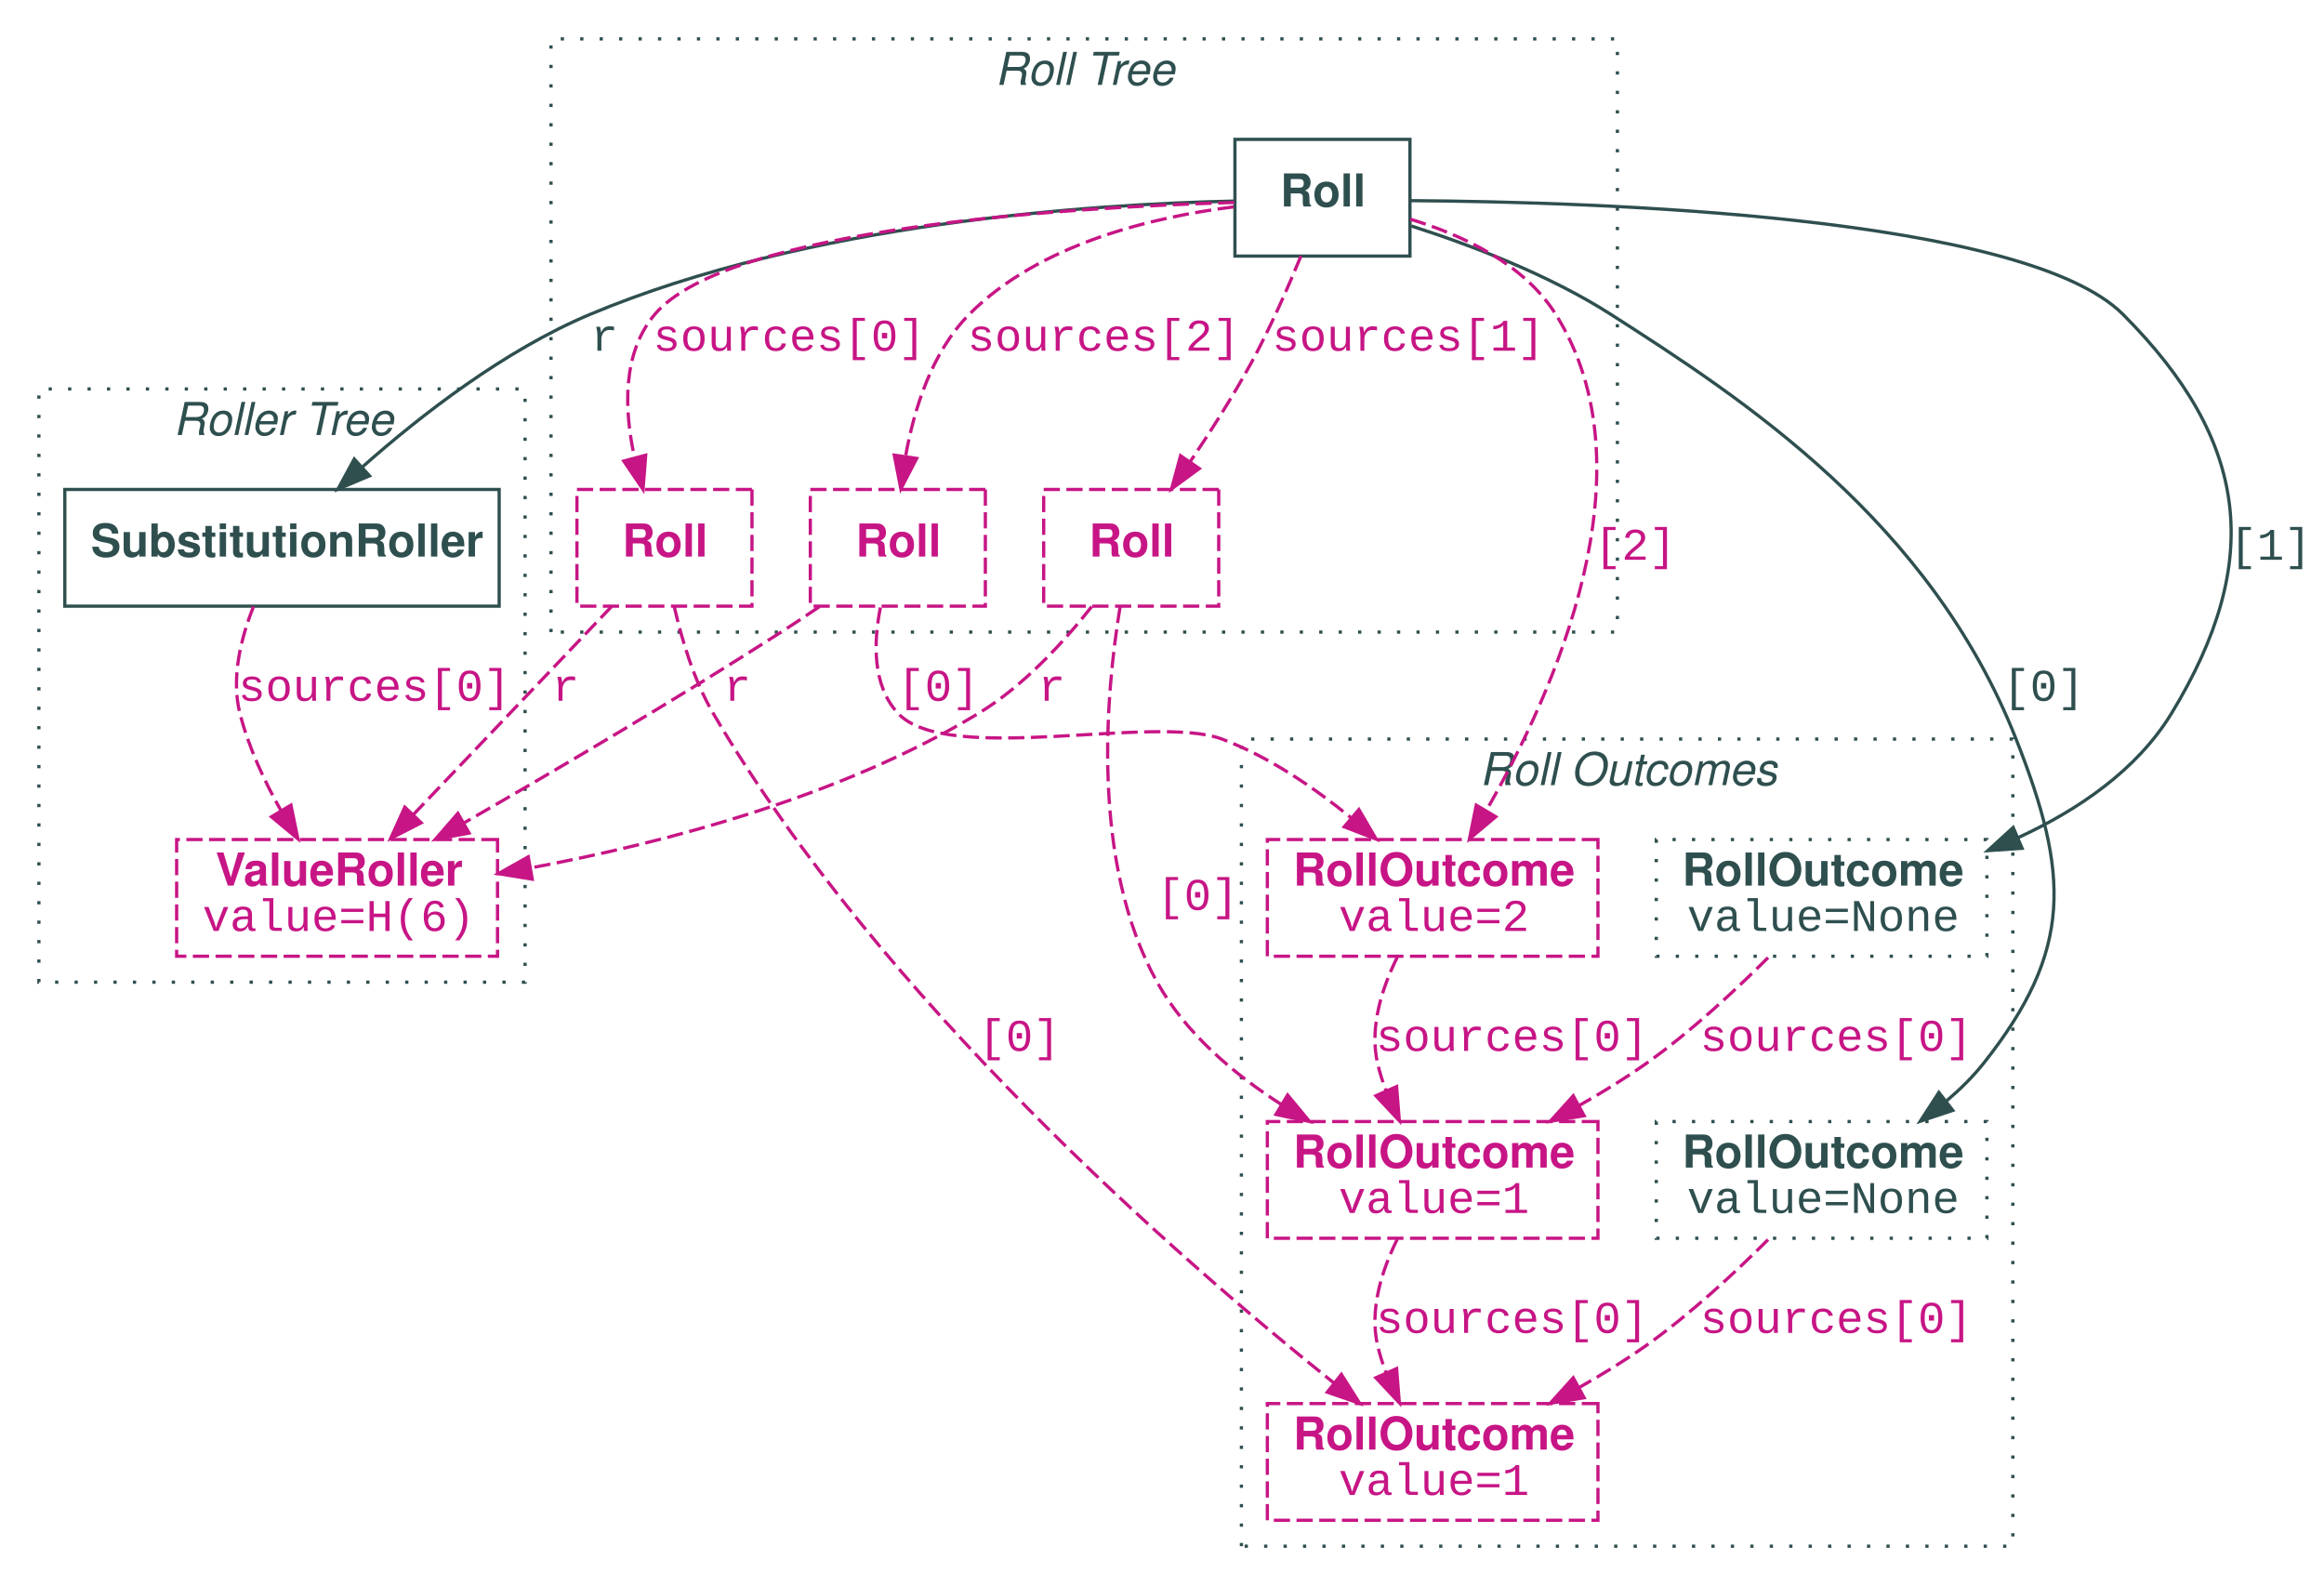
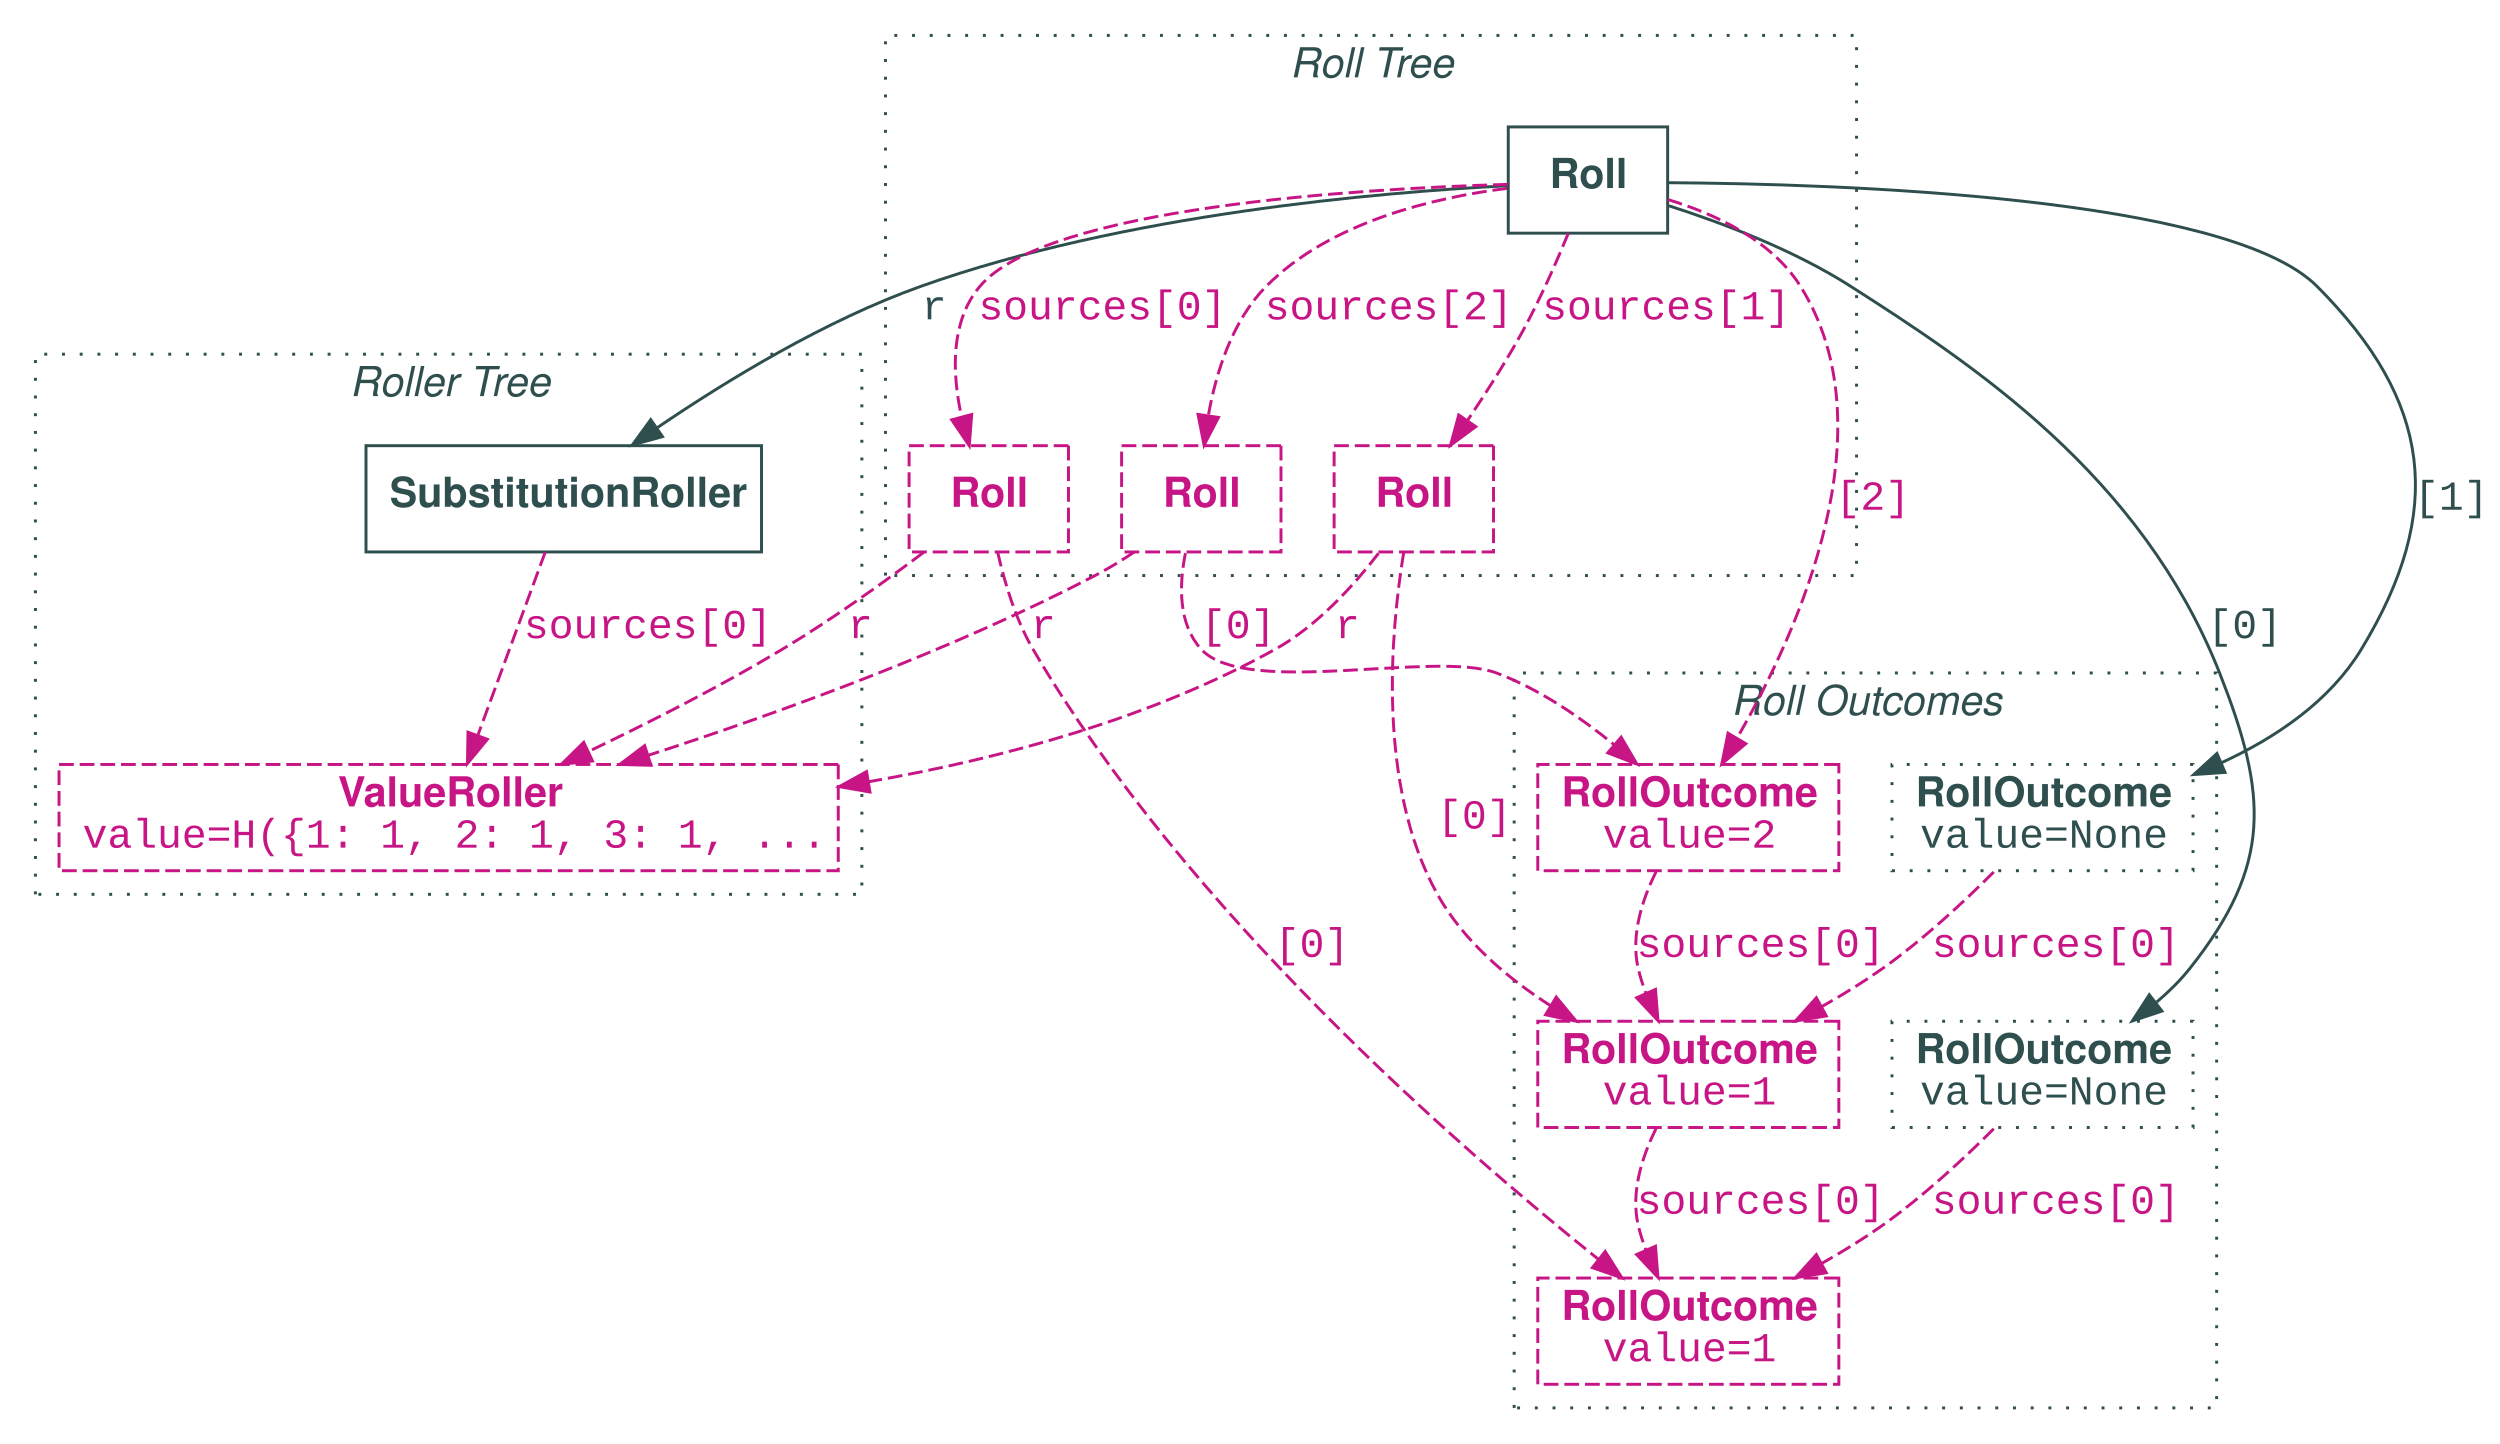
- <svg xmlns="http://www.w3.org/2000/svg" width="717pt" height="489pt" viewBox="0.00 0.00 717.00 489.00">
+ <svg xmlns="http://www.w3.org/2000/svg" width="847pt" height="489pt" viewBox="0.00 0.00 847.00 489.00">
  <g id="graph0" class="graph" transform="scale(1 1) rotate(0) translate(4 485)">
    <g id="clust1" class="cluster">
-       <polygon fill="transparent" stroke="DarkSlateGray" stroke-dasharray="1,5" points="166,-290 166,-473 495,-473 495,-290 166,-290" />
-       <text text-anchor="start" x="303" y="-458.8" font-family="Helvetica,sans-Serif" font-style="italic" font-size="14.00" fill="DarkSlateGray">Roll Tree</text>
+       <polygon fill="transparent" stroke="DarkSlateGray" stroke-dasharray="1,5" points="296,-290 296,-473 625,-473 625,-290 296,-290" />
+       <text text-anchor="start" x="433" y="-458.8" font-family="Helvetica,sans-Serif" font-style="italic" font-size="14.00" fill="DarkSlateGray">Roll Tree</text>
    </g>
    <g id="clust2" class="cluster">
-       <polygon fill="transparent" stroke="DarkSlateGray" stroke-dasharray="1,5" points="8,-182 8,-365 158,-365 158,-182 8,-182" />
-       <text text-anchor="start" x="49.5" y="-350.8" font-family="Helvetica,sans-Serif" font-style="italic" font-size="14.00" fill="DarkSlateGray">Roller Tree</text>
+       <polygon fill="transparent" stroke="DarkSlateGray" stroke-dasharray="1,5" points="8,-182 8,-365 288,-365 288,-182 8,-182" />
+       <text text-anchor="start" x="114.5" y="-350.8" font-family="Helvetica,sans-Serif" font-style="italic" font-size="14.00" fill="DarkSlateGray">Roller Tree</text>
    </g>
    <g id="clust3" class="cluster">
-       <polygon fill="transparent" stroke="DarkSlateGray" stroke-dasharray="1,5" points="379,-8 379,-257 617,-257 617,-8 379,-8" />
-       <text text-anchor="start" x="452.5" y="-242.8" font-family="Helvetica,sans-Serif" font-style="italic" font-size="14.00" fill="DarkSlateGray">Roll Outcomes</text>
+       <polygon fill="transparent" stroke="DarkSlateGray" stroke-dasharray="1,5" points="509,-8 509,-257 747,-257 747,-8 509,-8" />
+       <text text-anchor="start" x="582.5" y="-242.8" font-family="Helvetica,sans-Serif" font-style="italic" font-size="14.00" fill="DarkSlateGray">Roll Outcomes</text>
    </g>
    <g id="node1" class="node">
-       <polygon fill="none" stroke="DarkSlateGray" points="431,-442 377,-442 377,-406 431,-406 431,-442" />
-       <text text-anchor="start" x="391" y="-421.3" font-family="Helvetica,sans-Serif" font-weight="bold" font-size="14.00" fill="DarkSlateGray">Roll</text>
+       <polygon fill="none" stroke="DarkSlateGray" points="561,-442 507,-442 507,-406 561,-406 561,-442" />
+       <text text-anchor="start" x="521" y="-421.3" font-family="Helvetica,sans-Serif" font-weight="bold" font-size="14.00" fill="DarkSlateGray">Roll</text>
    </g>
    <g id="node2" class="node">
-       <polygon fill="none" stroke="DarkSlateGray" points="150,-334 16,-334 16,-298 150,-298 150,-334" />
-       <text text-anchor="start" x="24" y="-313.3" font-family="Helvetica,sans-Serif" font-weight="bold" font-size="14.00" fill="DarkSlateGray">SubstitutionRoller</text>
+       <polygon fill="none" stroke="DarkSlateGray" points="254,-334 120,-334 120,-298 254,-298 254,-334" />
+       <text text-anchor="start" x="128" y="-313.3" font-family="Helvetica,sans-Serif" font-weight="bold" font-size="14.00" fill="DarkSlateGray">SubstitutionRoller</text>
    </g>
    <g id="edge1" class="edge">
-       <path fill="none" stroke="DarkSlateGray" d="M376.76,-422.97C333.11,-422.03 245.54,-416.37 178,-388 151.66,-376.93 125.97,-357.01 107.95,-341.07" />
-       <polygon fill="DarkSlateGray" stroke="DarkSlateGray" points="110,-338.21 100.25,-334.08 105.3,-343.39 110,-338.21" />
-       <text text-anchor="middle" x="182.5" y="-376.8" font-family="Courier New" font-size="14.00" fill="DarkSlateGray">r</text>
+       <path fill="none" stroke="DarkSlateGray" d="M506.76,-422.07C463.46,-419.87 376.82,-412.51 308,-388 275.65,-376.48 242.23,-356.11 218.74,-340.14" />
+       <polygon fill="DarkSlateGray" stroke="DarkSlateGray" points="220.45,-337.07 210.24,-334.26 216.47,-342.83 220.45,-337.07" />
+       <text text-anchor="middle" x="312.5" y="-376.8" font-family="Courier New" font-size="14.00" fill="DarkSlateGray">r</text>
    </g>
    <g id="node3" class="node">
-       <polygon fill="none" stroke="DarkSlateGray" stroke-dasharray="1,5" points="609,-139 507,-139 507,-103 609,-103 609,-139" />
-       <text text-anchor="start" x="515" y="-124.8" font-family="Helvetica,sans-Serif" font-weight="bold" font-size="14.00" fill="DarkSlateGray">RollOutcome</text>
-       <text text-anchor="start" x="516.5" y="-110.8" font-family="Courier New" font-size="14.00" fill="DarkSlateGray">value=None</text>
+       <polygon fill="none" stroke="DarkSlateGray" stroke-dasharray="1,5" points="739,-139 637,-139 637,-103 739,-103 739,-139" />
+       <text text-anchor="start" x="645" y="-124.8" font-family="Helvetica,sans-Serif" font-weight="bold" font-size="14.00" fill="DarkSlateGray">RollOutcome</text>
+       <text text-anchor="start" x="646.5" y="-110.8" font-family="Courier New" font-size="14.00" fill="DarkSlateGray">value=None</text>
    </g>
    <g id="edge2" class="edge">
-       <path fill="none" stroke="DarkSlateGray" d="M431.4,-415.29C449.7,-409.42 473.84,-400.26 493,-388 533.93,-361.8 591.42,-324.35 618,-257 634.4,-215.45 635.75,-192 608,-157 604.71,-152.85 600.8,-148.99 596.64,-145.46" />
-       <polygon fill="DarkSlateGray" stroke="DarkSlateGray" points="598.47,-142.45 588.42,-139.09 594.18,-147.98 598.47,-142.45" />
-       <text text-anchor="middle" x="626.5" y="-268.8" font-family="Courier New" font-size="14.00" fill="DarkSlateGray">[0]</text>
+       <path fill="none" stroke="DarkSlateGray" d="M561.4,-415.29C579.7,-409.42 603.84,-400.26 623,-388 663.93,-361.8 721.42,-324.35 748,-257 764.4,-215.45 765.75,-192 738,-157 734.71,-152.85 730.8,-148.99 726.64,-145.46" />
+       <polygon fill="DarkSlateGray" stroke="DarkSlateGray" points="728.47,-142.45 718.42,-139.09 724.18,-147.98 728.47,-142.45" />
+       <text text-anchor="middle" x="756.5" y="-268.8" font-family="Courier New" font-size="14.00" fill="DarkSlateGray">[0]</text>
    </g>
    <g id="node4" class="node">
-       <polygon fill="none" stroke="DarkSlateGray" stroke-dasharray="1,5" points="609,-226 507,-226 507,-190 609,-190 609,-226" />
-       <text text-anchor="start" x="515" y="-211.8" font-family="Helvetica,sans-Serif" font-weight="bold" font-size="14.00" fill="DarkSlateGray">RollOutcome</text>
-       <text text-anchor="start" x="516.5" y="-197.8" font-family="Courier New" font-size="14.00" fill="DarkSlateGray">value=None</text>
+       <polygon fill="none" stroke="DarkSlateGray" stroke-dasharray="1,5" points="739,-226 637,-226 637,-190 739,-190 739,-226" />
+       <text text-anchor="start" x="645" y="-211.8" font-family="Helvetica,sans-Serif" font-weight="bold" font-size="14.00" fill="DarkSlateGray">RollOutcome</text>
+       <text text-anchor="start" x="646.5" y="-197.8" font-family="Courier New" font-size="14.00" fill="DarkSlateGray">value=None</text>
    </g>
    <g id="edge3" class="edge">
-       <path fill="none" stroke="DarkSlateGray" d="M431.19,-423.1C488.86,-422.72 620.65,-418.44 651,-388 689.89,-349 694.61,-312.06 666,-265 655.3,-247.4 637.08,-235.08 618.62,-226.58" />
-       <polygon fill="DarkSlateGray" stroke="DarkSlateGray" points="619.85,-223.3 609.28,-222.58 617.1,-229.73 619.85,-223.3" />
-       <text text-anchor="middle" x="696.5" y="-312.3" font-family="Courier New" font-size="14.00" fill="DarkSlateGray">[1]</text>
+       <path fill="none" stroke="DarkSlateGray" d="M561.19,-423.1C618.86,-422.72 750.65,-418.44 781,-388 819.89,-349 824.61,-312.06 796,-265 785.3,-247.4 767.08,-235.08 748.62,-226.58" />
+       <polygon fill="DarkSlateGray" stroke="DarkSlateGray" points="749.85,-223.3 739.28,-222.58 747.1,-229.73 749.85,-223.3" />
+       <text text-anchor="middle" x="826.5" y="-312.3" font-family="Courier New" font-size="14.00" fill="DarkSlateGray">[1]</text>
    </g>
    <g id="node5" class="node">
-       <polygon fill="none" stroke="MediumVioletRed" stroke-dasharray="5,2" points="489,-226 387,-226 387,-190 489,-190 489,-226" />
-       <text text-anchor="start" x="395" y="-211.8" font-family="Helvetica,sans-Serif" font-weight="bold" font-size="14.00" fill="MediumVioletRed">RollOutcome</text>
-       <text text-anchor="start" x="409" y="-197.8" font-family="Courier New" font-size="14.00" fill="MediumVioletRed">value=2</text>
+       <polygon fill="none" stroke="MediumVioletRed" stroke-dasharray="5,2" points="619,-226 517,-226 517,-190 619,-190 619,-226" />
+       <text text-anchor="start" x="525" y="-211.8" font-family="Helvetica,sans-Serif" font-weight="bold" font-size="14.00" fill="MediumVioletRed">RollOutcome</text>
+       <text text-anchor="start" x="539" y="-197.8" font-family="Courier New" font-size="14.00" fill="MediumVioletRed">value=2</text>
    </g>
    <g id="edge4" class="edge">
-       <path fill="none" stroke="MediumVioletRed" stroke-dasharray="5,2" d="M431.1,-417.38C447.14,-412.5 466.19,-403.67 476,-388 506.14,-339.84 475.62,-271.61 454.49,-234.85" />
-       <polygon fill="MediumVioletRed" stroke="MediumVioletRed" points="457.48,-233.03 449.36,-226.22 451.46,-236.6 457.48,-233.03" />
-       <text text-anchor="middle" x="500.5" y="-312.3" font-family="Courier New" font-size="14.00" fill="MediumVioletRed">[2]</text>
+       <path fill="none" stroke="MediumVioletRed" stroke-dasharray="5,2" d="M561.1,-417.38C577.14,-412.5 596.19,-403.67 606,-388 636.14,-339.84 605.62,-271.61 584.49,-234.85" />
+       <polygon fill="MediumVioletRed" stroke="MediumVioletRed" points="587.48,-233.03 579.36,-226.22 581.46,-236.6 587.48,-233.03" />
+       <text text-anchor="middle" x="630.5" y="-312.3" font-family="Courier New" font-size="14.00" fill="MediumVioletRed">[2]</text>
    </g>
    <g id="node6" class="node">
-       <polygon fill="none" stroke="MediumVioletRed" stroke-dasharray="5,2" points="228,-334 174,-334 174,-298 228,-298 228,-334" />
-       <text text-anchor="start" x="188" y="-313.3" font-family="Helvetica,sans-Serif" font-weight="bold" font-size="14.00" fill="MediumVioletRed">Roll</text>
+       <polygon fill="none" stroke="MediumVioletRed" stroke-dasharray="5,2" points="358,-334 304,-334 304,-298 358,-298 358,-334" />
+       <text text-anchor="start" x="318" y="-313.3" font-family="Helvetica,sans-Serif" font-weight="bold" font-size="14.00" fill="MediumVioletRed">Roll</text>
    </g>
    <g id="edge11" class="edge">
-       <path fill="none" stroke="MediumVioletRed" stroke-dasharray="5,2" d="M376.82,-422.54C326.2,-421.06 220.59,-414.75 198,-388 187.94,-376.09 188.54,-358.65 191.73,-344.03" />
-       <polygon fill="MediumVioletRed" stroke="MediumVioletRed" points="195.21,-344.57 194.39,-334 188.44,-342.77 195.21,-344.57" />
-       <text text-anchor="middle" x="239.5" y="-376.8" font-family="Courier New" font-size="14.00" fill="MediumVioletRed">sources[0]</text>
+       <path fill="none" stroke="MediumVioletRed" stroke-dasharray="5,2" d="M506.82,-422.54C456.2,-421.06 350.59,-414.75 328,-388 317.94,-376.09 318.54,-358.65 321.73,-344.03" />
+       <polygon fill="MediumVioletRed" stroke="MediumVioletRed" points="325.21,-344.57 324.39,-334 318.44,-342.77 325.21,-344.57" />
+       <text text-anchor="middle" x="369.5" y="-376.8" font-family="Courier New" font-size="14.00" fill="MediumVioletRed">sources[0]</text>
    </g>
    <g id="node9" class="node">
-       <polygon fill="none" stroke="MediumVioletRed" stroke-dasharray="5,2" points="372,-334 318,-334 318,-298 372,-298 372,-334" />
-       <text text-anchor="start" x="332" y="-313.3" font-family="Helvetica,sans-Serif" font-weight="bold" font-size="14.00" fill="MediumVioletRed">Roll</text>
+       <polygon fill="none" stroke="MediumVioletRed" stroke-dasharray="5,2" points="502,-334 448,-334 448,-298 502,-298 502,-334" />
+       <text text-anchor="start" x="462" y="-313.3" font-family="Helvetica,sans-Serif" font-weight="bold" font-size="14.00" fill="MediumVioletRed">Roll</text>
    </g>
    <g id="edge12" class="edge">
-       <path fill="none" stroke="MediumVioletRed" stroke-dasharray="5,2" d="M397.36,-405.99C393.31,-396.16 387.81,-383.66 382,-373 376.42,-362.77 369.55,-351.98 363.25,-342.64" />
-       <polygon fill="MediumVioletRed" stroke="MediumVioletRed" points="366,-340.45 357.45,-334.18 360.22,-344.41 366,-340.45" />
-       <text text-anchor="middle" x="430.5" y="-376.8" font-family="Courier New" font-size="14.00" fill="MediumVioletRed">sources[1]</text>
+       <path fill="none" stroke="MediumVioletRed" stroke-dasharray="5,2" d="M527.36,-405.99C523.31,-396.16 517.81,-383.66 512,-373 506.42,-362.77 499.55,-351.98 493.25,-342.64" />
+       <polygon fill="MediumVioletRed" stroke="MediumVioletRed" points="496,-340.45 487.45,-334.18 490.22,-344.41 496,-340.45" />
+       <text text-anchor="middle" x="560.5" y="-376.8" font-family="Courier New" font-size="14.00" fill="MediumVioletRed">sources[1]</text>
    </g>
    <g id="node11" class="node">
-       <polygon fill="none" stroke="MediumVioletRed" stroke-dasharray="5,2" points="300,-334 246,-334 246,-298 300,-298 300,-334" />
-       <text text-anchor="start" x="260" y="-313.3" font-family="Helvetica,sans-Serif" font-weight="bold" font-size="14.00" fill="MediumVioletRed">Roll</text>
+       <polygon fill="none" stroke="MediumVioletRed" stroke-dasharray="5,2" points="430,-334 376,-334 376,-298 430,-298 430,-334" />
+       <text text-anchor="start" x="390" y="-313.3" font-family="Helvetica,sans-Serif" font-weight="bold" font-size="14.00" fill="MediumVioletRed">Roll</text>
    </g>
    <g id="edge13" class="edge">
-       <path fill="none" stroke="MediumVioletRed" stroke-dasharray="5,2" d="M376.61,-421.18C352.06,-418.11 316.67,-409.89 295,-388 283.53,-376.41 278.02,-358.97 275.39,-344.27" />
-       <polygon fill="MediumVioletRed" stroke="MediumVioletRed" points="278.82,-343.58 273.93,-334.18 271.9,-344.58 278.82,-343.58" />
-       <text text-anchor="middle" x="336.5" y="-376.8" font-family="Courier New" font-size="14.00" fill="MediumVioletRed">sources[2]</text>
+       <path fill="none" stroke="MediumVioletRed" stroke-dasharray="5,2" d="M506.61,-421.18C482.06,-418.11 446.67,-409.89 425,-388 413.53,-376.41 408.02,-358.97 405.39,-344.27" />
+       <polygon fill="MediumVioletRed" stroke="MediumVioletRed" points="408.82,-343.58 403.93,-334.18 401.9,-344.58 408.82,-343.58" />
+       <text text-anchor="middle" x="466.5" y="-376.8" font-family="Courier New" font-size="14.00" fill="MediumVioletRed">sources[2]</text>
    </g>
    <g id="node7" class="node">
-       <polygon fill="none" stroke="MediumVioletRed" stroke-dasharray="5,2" points="149.5,-226 50.5,-226 50.5,-190 149.5,-190 149.5,-226" />
-       <text text-anchor="start" x="62.5" y="-211.8" font-family="Helvetica,sans-Serif" font-weight="bold" font-size="14.00" fill="MediumVioletRed">ValueRoller</text>
-       <text text-anchor="start" x="58.5" y="-197.8" font-family="Courier New" font-size="14.00" fill="MediumVioletRed">value=H(6)</text>
+       <polygon fill="none" stroke="MediumVioletRed" stroke-dasharray="5,2" points="280,-226 16,-226 16,-190 280,-190 280,-226" />
+       <text text-anchor="start" x="110.5" y="-211.8" font-family="Helvetica,sans-Serif" font-weight="bold" font-size="14.00" fill="MediumVioletRed">ValueRoller</text>
+       <text text-anchor="start" x="24" y="-197.8" font-family="Courier New" font-size="14.00" fill="MediumVioletRed">value=H({1: 1, 2: 1, 3: 1, ...</text>
    </g>
    <g id="edge14" class="edge">
-       <path fill="none" stroke="MediumVioletRed" stroke-dasharray="5,2" d="M74.22,-297.89C70.36,-288.24 67.25,-275.96 70,-265 72.62,-254.57 77.59,-243.96 82.75,-234.82" />
-       <polygon fill="MediumVioletRed" stroke="MediumVioletRed" points="85.76,-236.62 87.89,-226.24 79.75,-233.02 85.76,-236.62" />
-       <text text-anchor="middle" x="111.5" y="-268.8" font-family="Courier New" font-size="14.00" fill="MediumVioletRed">sources[0]</text>
+       <path fill="none" stroke="MediumVioletRed" stroke-dasharray="5,2" d="M180.73,-297.97C174.57,-281.22 165.08,-255.41 157.89,-235.89" />
+       <polygon fill="MediumVioletRed" stroke="MediumVioletRed" points="161.12,-234.52 154.38,-226.34 154.55,-236.93 161.12,-234.52" />
+       <text text-anchor="middle" x="215.5" y="-268.8" font-family="Courier New" font-size="14.00" fill="MediumVioletRed">sources[0]</text>
    </g>
    <g id="node8" class="node">
-       <polygon fill="none" stroke="MediumVioletRed" stroke-dasharray="5,2" points="489,-52 387,-52 387,-16 489,-16 489,-52" />
-       <text text-anchor="start" x="395" y="-37.8" font-family="Helvetica,sans-Serif" font-weight="bold" font-size="14.00" fill="MediumVioletRed">RollOutcome</text>
-       <text text-anchor="start" x="409" y="-23.8" font-family="Courier New" font-size="14.00" fill="MediumVioletRed">value=1</text>
+       <polygon fill="none" stroke="MediumVioletRed" stroke-dasharray="5,2" points="619,-52 517,-52 517,-16 619,-16 619,-52" />
+       <text text-anchor="start" x="525" y="-37.8" font-family="Helvetica,sans-Serif" font-weight="bold" font-size="14.00" fill="MediumVioletRed">RollOutcome</text>
+       <text text-anchor="start" x="539" y="-23.8" font-family="Courier New" font-size="14.00" fill="MediumVioletRed">value=1</text>
    </g>
    <g id="edge15" class="edge">
-       <path fill="none" stroke="MediumVioletRed" stroke-dasharray="5,2" d="M541.48,-102.57C531.26,-92.36 517.54,-79.61 504,-70 497.53,-65.41 490.38,-61.01 483.25,-56.98" />
-       <polygon fill="MediumVioletRed" stroke="MediumVioletRed" points="484.74,-53.8 474.28,-52.08 481.38,-59.95 484.74,-53.8" />
-       <text text-anchor="middle" x="562.5" y="-73.8" font-family="Courier New" font-size="14.00" fill="MediumVioletRed">sources[0]</text>
+       <path fill="none" stroke="MediumVioletRed" stroke-dasharray="5,2" d="M671.48,-102.57C661.26,-92.36 647.54,-79.61 634,-70 627.53,-65.41 620.38,-61.01 613.25,-56.98" />
+       <polygon fill="MediumVioletRed" stroke="MediumVioletRed" points="614.74,-53.8 604.28,-52.08 611.38,-59.95 614.74,-53.8" />
+       <text text-anchor="middle" x="692.5" y="-73.8" font-family="Courier New" font-size="14.00" fill="MediumVioletRed">sources[0]</text>
    </g>
    <g id="node10" class="node">
-       <polygon fill="none" stroke="MediumVioletRed" stroke-dasharray="5,2" points="489,-139 387,-139 387,-103 489,-103 489,-139" />
-       <text text-anchor="start" x="395" y="-124.8" font-family="Helvetica,sans-Serif" font-weight="bold" font-size="14.00" fill="MediumVioletRed">RollOutcome</text>
-       <text text-anchor="start" x="409" y="-110.8" font-family="Courier New" font-size="14.00" fill="MediumVioletRed">value=1</text>
+       <polygon fill="none" stroke="MediumVioletRed" stroke-dasharray="5,2" points="619,-139 517,-139 517,-103 619,-103 619,-139" />
+       <text text-anchor="start" x="525" y="-124.8" font-family="Helvetica,sans-Serif" font-weight="bold" font-size="14.00" fill="MediumVioletRed">RollOutcome</text>
+       <text text-anchor="start" x="539" y="-110.8" font-family="Courier New" font-size="14.00" fill="MediumVioletRed">value=1</text>
    </g>
    <g id="edge16" class="edge">
-       <path fill="none" stroke="MediumVioletRed" stroke-dasharray="5,2" d="M541.48,-189.57C531.26,-179.36 517.54,-166.61 504,-157 497.53,-152.41 490.38,-148.01 483.25,-143.98" />
-       <polygon fill="MediumVioletRed" stroke="MediumVioletRed" points="484.74,-140.8 474.28,-139.08 481.38,-146.95 484.74,-140.8" />
-       <text text-anchor="middle" x="562.5" y="-160.8" font-family="Courier New" font-size="14.00" fill="MediumVioletRed">sources[0]</text>
+       <path fill="none" stroke="MediumVioletRed" stroke-dasharray="5,2" d="M671.48,-189.57C661.26,-179.36 647.54,-166.61 634,-157 627.53,-152.41 620.38,-148.01 613.25,-143.98" />
+       <polygon fill="MediumVioletRed" stroke="MediumVioletRed" points="614.74,-140.8 604.28,-139.08 611.38,-146.95 614.74,-140.8" />
+       <text text-anchor="middle" x="692.5" y="-160.8" font-family="Courier New" font-size="14.00" fill="MediumVioletRed">sources[0]</text>
    </g>
    <g id="edge17" class="edge">
-       <path fill="none" stroke="MediumVioletRed" stroke-dasharray="5,2" d="M427.07,-189.67C422.36,-180.16 418.45,-168.08 421,-157 421.65,-154.16 422.57,-151.29 423.64,-148.47" />
-       <polygon fill="MediumVioletRed" stroke="MediumVioletRed" points="426.88,-149.79 427.72,-139.23 420.48,-146.96 426.88,-149.79" />
-       <text text-anchor="middle" x="462.5" y="-160.8" font-family="Courier New" font-size="14.00" fill="MediumVioletRed">sources[0]</text>
+       <path fill="none" stroke="MediumVioletRed" stroke-dasharray="5,2" d="M557.07,-189.67C552.36,-180.16 548.45,-168.08 551,-157 551.65,-154.16 552.57,-151.29 553.64,-148.47" />
+       <polygon fill="MediumVioletRed" stroke="MediumVioletRed" points="556.88,-149.79 557.72,-139.23 550.48,-146.96 556.88,-149.79" />
+       <text text-anchor="middle" x="592.5" y="-160.8" font-family="Courier New" font-size="14.00" fill="MediumVioletRed">sources[0]</text>
    </g>
    <g id="edge5" class="edge">
-       <path fill="none" stroke="MediumVioletRed" stroke-dasharray="5,2" d="M184.77,-297.97C168.23,-280.61 142.4,-253.5 123.6,-233.77" />
-       <polygon fill="MediumVioletRed" stroke="MediumVioletRed" points="125.95,-231.17 116.52,-226.34 120.89,-235.99 125.95,-231.17" />
-       <text text-anchor="middle" x="170.5" y="-268.8" font-family="Courier New" font-size="14.00" fill="MediumVioletRed">r</text>
+       <path fill="none" stroke="MediumVioletRed" stroke-dasharray="5,2" d="M308.92,-297.84C295.44,-287.72 277.65,-274.98 261,-265 240.08,-252.45 215.96,-240.22 195.39,-230.4" />
+       <polygon fill="MediumVioletRed" stroke="MediumVioletRed" points="196.75,-227.17 186.21,-226.07 193.76,-233.5 196.75,-227.17" />
+       <text text-anchor="middle" x="287.5" y="-268.8" font-family="Courier New" font-size="14.00" fill="MediumVioletRed">r</text>
    </g>
    <g id="edge6" class="edge">
-       <path fill="none" stroke="MediumVioletRed" stroke-dasharray="5,2" d="M204,-297.98C206.27,-287.9 210.05,-275.17 216,-265 267.57,-176.89 359.66,-96.65 407.4,-58.46" />
-       <polygon fill="MediumVioletRed" stroke="MediumVioletRed" points="409.84,-61 415.5,-52.05 405.49,-55.51 409.84,-61" />
-       <text text-anchor="middle" x="310.5" y="-160.8" font-family="Courier New" font-size="14.00" fill="MediumVioletRed">[0]</text>
+       <path fill="none" stroke="MediumVioletRed" stroke-dasharray="5,2" d="M334,-297.98C336.27,-287.9 340.05,-275.17 346,-265 397.57,-176.89 489.66,-96.65 537.4,-58.46" />
+       <polygon fill="MediumVioletRed" stroke="MediumVioletRed" points="539.84,-61 545.5,-52.05 535.49,-55.51 539.84,-61" />
+       <text text-anchor="middle" x="440.5" y="-160.8" font-family="Courier New" font-size="14.00" fill="MediumVioletRed">[0]</text>
    </g>
    <g id="edge7" class="edge">
-       <path fill="none" stroke="MediumVioletRed" stroke-dasharray="5,2" d="M332.83,-297.89C324.25,-287 311.85,-273.41 298,-265 255.55,-239.21 200.81,-224.92 159.65,-217.24" />
-       <polygon fill="MediumVioletRed" stroke="MediumVioletRed" points="160.21,-213.78 149.75,-215.47 158.98,-220.67 160.21,-213.78" />
-       <text text-anchor="middle" x="320.5" y="-268.8" font-family="Courier New" font-size="14.00" fill="MediumVioletRed">r</text>
+       <path fill="none" stroke="MediumVioletRed" stroke-dasharray="5,2" d="M463.04,-297.53C454.54,-286.48 442.17,-272.87 428,-265 386.31,-241.85 336.42,-228.19 290.37,-220.16" />
+       <polygon fill="MediumVioletRed" stroke="MediumVioletRed" points="290.74,-216.67 280.3,-218.48 289.59,-223.58 290.74,-216.67" />
+       <text text-anchor="middle" x="452.5" y="-268.8" font-family="Courier New" font-size="14.00" fill="MediumVioletRed">r</text>
    </g>
    <g id="edge8" class="edge">
-       <path fill="none" stroke="MediumVioletRed" stroke-dasharray="5,2" d="M341.56,-297.75C337.17,-271.06 332.4,-218.98 353,-182 361.74,-166.3 376.52,-153.74 391.33,-144.26" />
-       <polygon fill="MediumVioletRed" stroke="MediumVioletRed" points="393.25,-147.19 400.01,-139.02 389.64,-141.19 393.25,-147.19" />
-       <text text-anchor="middle" x="365.5" y="-204.3" font-family="Courier New" font-size="14.00" fill="MediumVioletRed">[0]</text>
+       <path fill="none" stroke="MediumVioletRed" stroke-dasharray="5,2" d="M471.56,-297.75C467.17,-271.06 462.4,-218.98 483,-182 491.74,-166.3 506.52,-153.74 521.33,-144.26" />
+       <polygon fill="MediumVioletRed" stroke="MediumVioletRed" points="523.25,-147.19 530.01,-139.02 519.64,-141.19 523.25,-147.19" />
+       <text text-anchor="middle" x="495.5" y="-204.3" font-family="Courier New" font-size="14.00" fill="MediumVioletRed">[0]</text>
    </g>
    <g id="edge18" class="edge">
-       <path fill="none" stroke="MediumVioletRed" stroke-dasharray="5,2" d="M427.07,-102.67C422.36,-93.16 418.45,-81.08 421,-70 421.65,-67.16 422.57,-64.29 423.64,-61.47" />
-       <polygon fill="MediumVioletRed" stroke="MediumVioletRed" points="426.88,-62.79 427.72,-52.23 420.48,-59.96 426.88,-62.79" />
-       <text text-anchor="middle" x="462.5" y="-73.8" font-family="Courier New" font-size="14.00" fill="MediumVioletRed">sources[0]</text>
+       <path fill="none" stroke="MediumVioletRed" stroke-dasharray="5,2" d="M557.07,-102.67C552.36,-93.16 548.45,-81.08 551,-70 551.65,-67.16 552.57,-64.29 553.64,-61.47" />
+       <polygon fill="MediumVioletRed" stroke="MediumVioletRed" points="556.88,-62.79 557.72,-52.23 550.48,-59.96 556.88,-62.79" />
+       <text text-anchor="middle" x="592.5" y="-73.8" font-family="Courier New" font-size="14.00" fill="MediumVioletRed">sources[0]</text>
    </g>
    <g id="edge10" class="edge">
-       <path fill="none" stroke="MediumVioletRed" stroke-dasharray="5,2" d="M267.62,-297.58C265.48,-286.85 265.11,-273.55 273,-265 288.12,-248.62 352.12,-264.81 373,-257 387.48,-251.58 401.55,-241.93 412.87,-232.69" />
-       <polygon fill="MediumVioletRed" stroke="MediumVioletRed" points="415.25,-235.26 420.59,-226.11 410.71,-229.93 415.25,-235.26" />
-       <text text-anchor="middle" x="285.5" y="-268.8" font-family="Courier New" font-size="14.00" fill="MediumVioletRed">[0]</text>
+       <path fill="none" stroke="MediumVioletRed" stroke-dasharray="5,2" d="M397.62,-297.58C395.48,-286.85 395.11,-273.55 403,-265 418.12,-248.62 482.12,-264.81 503,-257 517.48,-251.58 531.55,-241.93 542.87,-232.69" />
+       <polygon fill="MediumVioletRed" stroke="MediumVioletRed" points="545.25,-235.26 550.59,-226.11 540.71,-229.93 545.25,-235.26" />
+       <text text-anchor="middle" x="415.5" y="-268.8" font-family="Courier New" font-size="14.00" fill="MediumVioletRed">[0]</text>
    </g>
    <g id="edge9" class="edge">
-       <path fill="none" stroke="MediumVioletRed" stroke-dasharray="5,2" d="M248.76,-297.81C244.86,-295.15 240.84,-292.47 237,-290 204.61,-269.22 166.92,-247.08 139.28,-231.21" />
-       <polygon fill="MediumVioletRed" stroke="MediumVioletRed" points="140.73,-228 130.32,-226.08 137.26,-234.08 140.73,-228" />
-       <text text-anchor="middle" x="223.5" y="-268.8" font-family="Courier New" font-size="14.00" fill="MediumVioletRed">r</text>
+       <path fill="none" stroke="MediumVioletRed" stroke-dasharray="5,2" d="M380.3,-297.97C376,-295.11 371.45,-292.32 367,-290 318.38,-264.65 259.99,-243.47 215.74,-229.14" />
+       <polygon fill="MediumVioletRed" stroke="MediumVioletRed" points="216.54,-225.72 205.95,-226 214.41,-232.39 216.54,-225.72" />
+       <text text-anchor="middle" x="349.5" y="-268.8" font-family="Courier New" font-size="14.00" fill="MediumVioletRed">r</text>
    </g>
  </g>
</svg>
